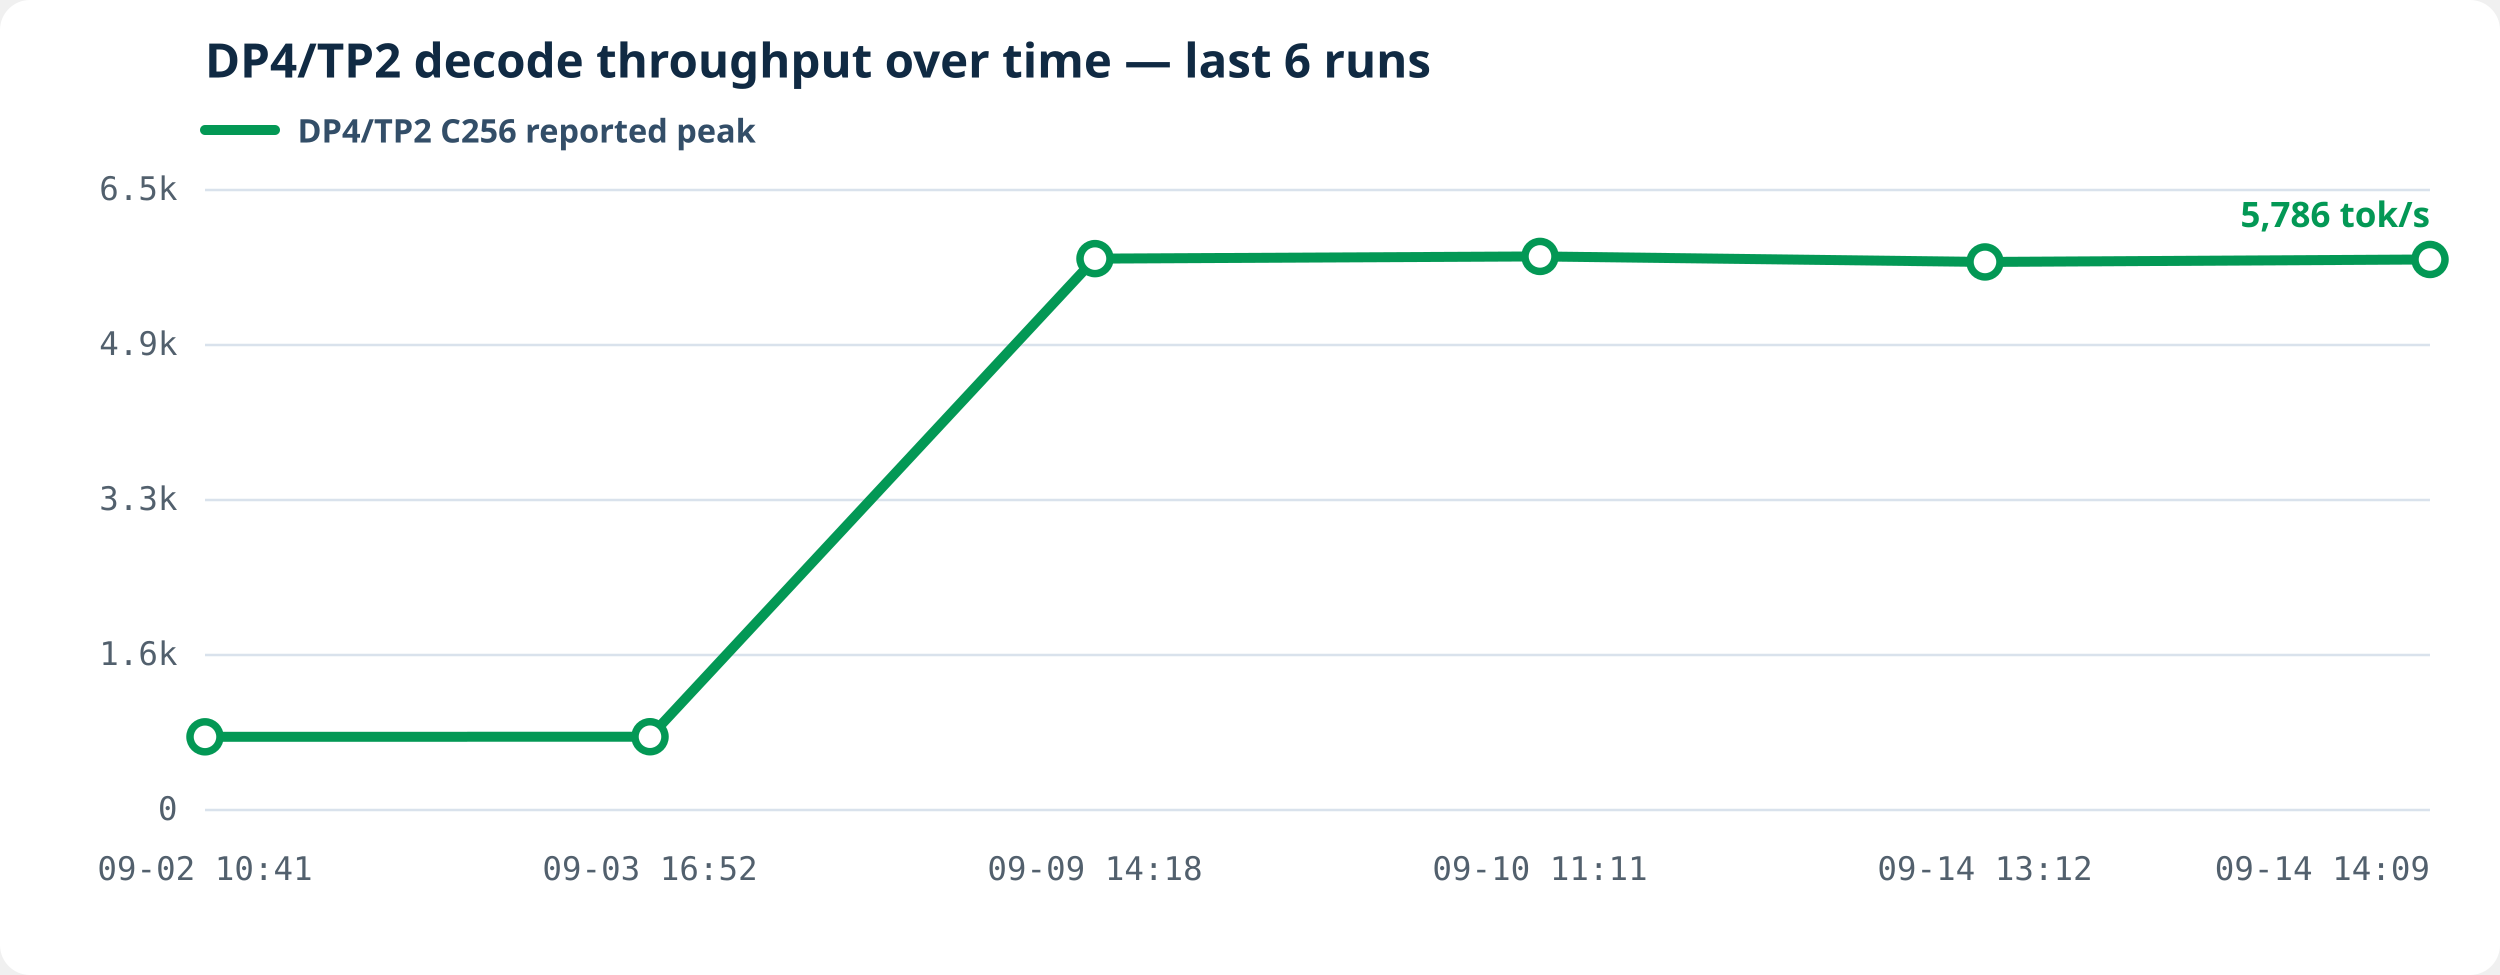
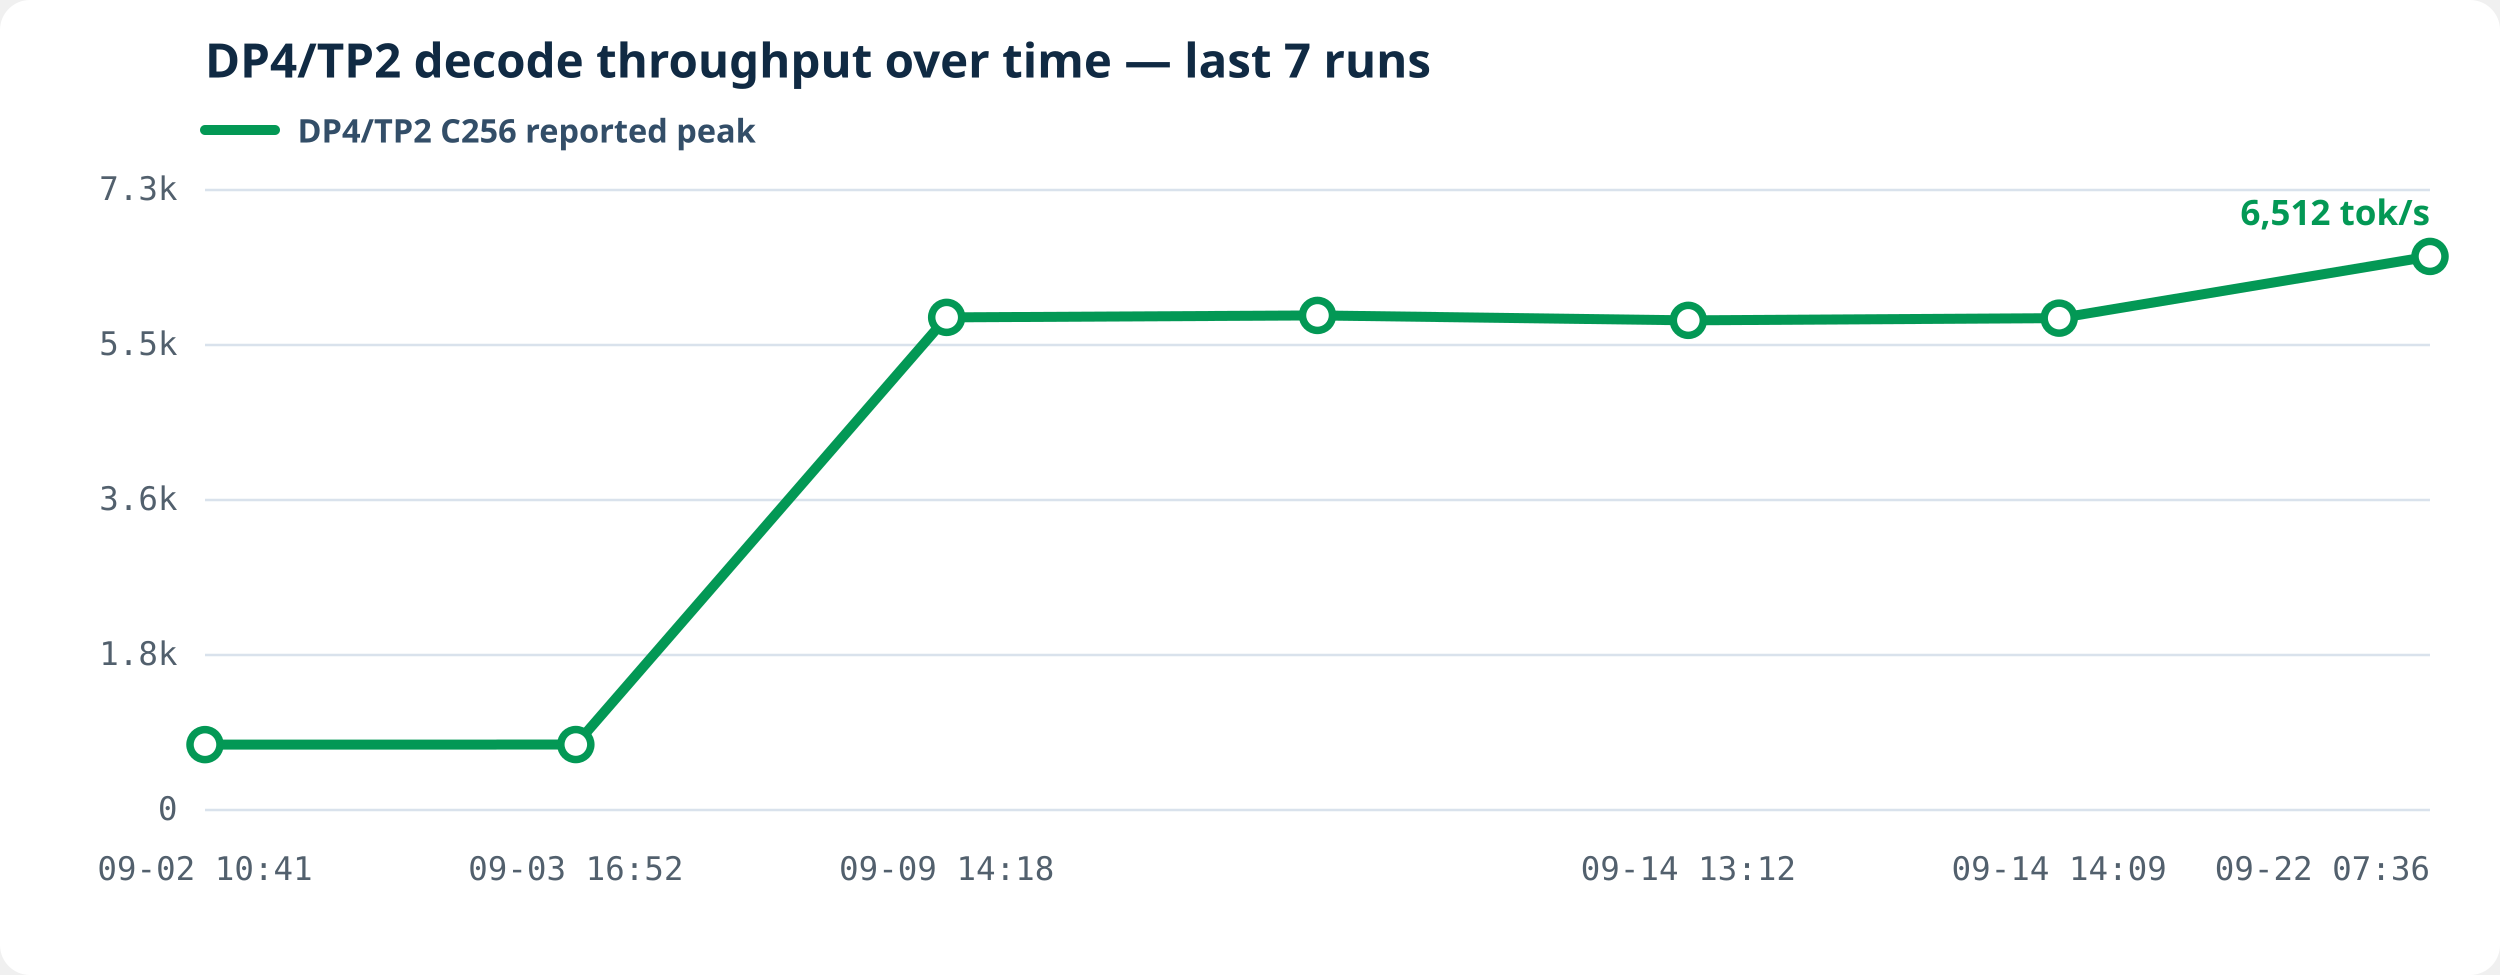
<svg xmlns="http://www.w3.org/2000/svg" viewBox="0 0 1000 390" role="img" aria-labelledby="decode-history-title decode-history-desc">
  <style>.bg{fill:#fff}.grid{stroke:#d9e2ec;stroke-width:1}.axis{fill:#52606d;font:13px ui-monospace,SFMono-Regular,Consolas,monospace}.heading{fill:#102a43;font:600 19px system-ui,sans-serif}.line{fill:none;stroke-width:4;stroke-linejoin:round;stroke-linecap:round}.dot{fill:#fff;stroke-width:3}.latest{stroke-width:3}.legend{fill:#334e68;font:600 13px system-ui,sans-serif}.value{font:600 14px system-ui,sans-serif}</style>
  <rect class="bg" width="1000" height="390" rx="12" />
-   <text class="heading" x="82" y="31">DP4/TP2 decode throughput over time — last 6 runs</text>
+   <text class="heading" x="82" y="31">DP4/TP2 decode throughput over time — last 7 runs</text>
  <line x1="82" y1="52" x2="110" y2="52" stroke="#039855" stroke-width="4" stroke-linecap="round" />
  <text class="legend" x="119" y="57">DP4/TP2 C256 reported peak</text>
  <line class="grid" x1="82" y1="324.00" x2="972" y2="324.00" />
  <text class="axis" text-anchor="end" x="71" y="328.00">0</text>
  <line class="grid" x1="82" y1="262.00" x2="972" y2="262.00" />
-   <text class="axis" text-anchor="end" x="71" y="266.00">1.6k</text>
+   <text class="axis" text-anchor="end" x="71" y="266.00">1.8k</text>
  <line class="grid" x1="82" y1="200.00" x2="972" y2="200.00" />
-   <text class="axis" text-anchor="end" x="71" y="204.00">3.3k</text>
+   <text class="axis" text-anchor="end" x="71" y="204.00">3.6k</text>
  <line class="grid" x1="82" y1="138.00" x2="972" y2="138.00" />
-   <text class="axis" text-anchor="end" x="71" y="142.00">4.9k</text>
+   <text class="axis" text-anchor="end" x="71" y="142.00">5.5k</text>
  <line class="grid" x1="82" y1="76.00" x2="972" y2="76.00" />
-   <text class="axis" text-anchor="end" x="71" y="80.00">6.5k</text>
+   <text class="axis" text-anchor="end" x="71" y="80.00">7.3k</text>
  <text class="axis" text-anchor="middle" x="82.00" y="352">09-02 10:41</text>
-   <text class="axis" text-anchor="middle" x="260.00" y="352">09-03 16:52</text>
-   <text class="axis" text-anchor="middle" x="438.00" y="352">09-09 14:18</text>
-   <text class="axis" text-anchor="middle" x="616.00" y="352">09-10 11:11</text>
-   <text class="axis" text-anchor="middle" x="794.00" y="352">09-14 13:12</text>
-   <text class="axis" text-anchor="end" x="972.00" y="352">09-14 14:09</text>
-   <polyline class="line" stroke="#039855" points="82.00,294.73 260.00,294.69 438.00,103.45 616.00,102.57 794.00,104.78 972.00,103.79" />
-   <circle class="dot" fill="#fff" stroke="#039855" cx="82.00" cy="294.73" r="6" />
-   <circle class="dot" fill="#fff" stroke="#039855" cx="260.00" cy="294.69" r="6" />
-   <circle class="dot" fill="#fff" stroke="#039855" cx="438.00" cy="103.45" r="6" />
-   <circle class="dot" fill="#fff" stroke="#039855" cx="616.00" cy="102.57" r="6" />
-   <circle class="dot" fill="#fff" stroke="#039855" cx="794.00" cy="104.78" r="6" />
-   <circle class="dot latest" fill="#039855" stroke="#039855" cx="972.00" cy="103.79" r="6" />
-   <text class="value" fill="#039855" text-anchor="end" x="972.00" y="90.79">5,786 tok/s</text>
+   <text class="axis" text-anchor="middle" x="230.33" y="352">09-03 16:52</text>
+   <text class="axis" text-anchor="middle" x="378.67" y="352">09-09 14:18</text>
+   <text class="axis" text-anchor="middle" x="675.33" y="352">09-14 13:12</text>
+   <text class="axis" text-anchor="middle" x="823.67" y="352">09-14 14:09</text>
+   <text class="axis" text-anchor="end" x="972.00" y="352">09-22 07:36</text>
+   <polyline class="line" stroke="#039855" points="82.00,297.85 230.33,297.82 378.67,126.95 527.00,126.17 675.33,128.14 823.67,127.26 972.00,102.57" />
+   <circle class="dot" fill="#fff" stroke="#039855" cx="82.00" cy="297.85" r="6" />
+   <circle class="dot" fill="#fff" stroke="#039855" cx="230.33" cy="297.82" r="6" />
+   <circle class="dot" fill="#fff" stroke="#039855" cx="378.67" cy="126.95" r="6" />
+   <circle class="dot" fill="#fff" stroke="#039855" cx="527.00" cy="126.17" r="6" />
+   <circle class="dot" fill="#fff" stroke="#039855" cx="675.33" cy="128.14" r="6" />
+   <circle class="dot" fill="#fff" stroke="#039855" cx="823.67" cy="127.26" r="6" />
+   <circle class="dot latest" fill="#039855" stroke="#039855" cx="972.00" cy="102.57" r="6" />
+   <text class="value" fill="#039855" text-anchor="end" x="972.00" y="90.00">6,512 tok/s</text>
</svg>
